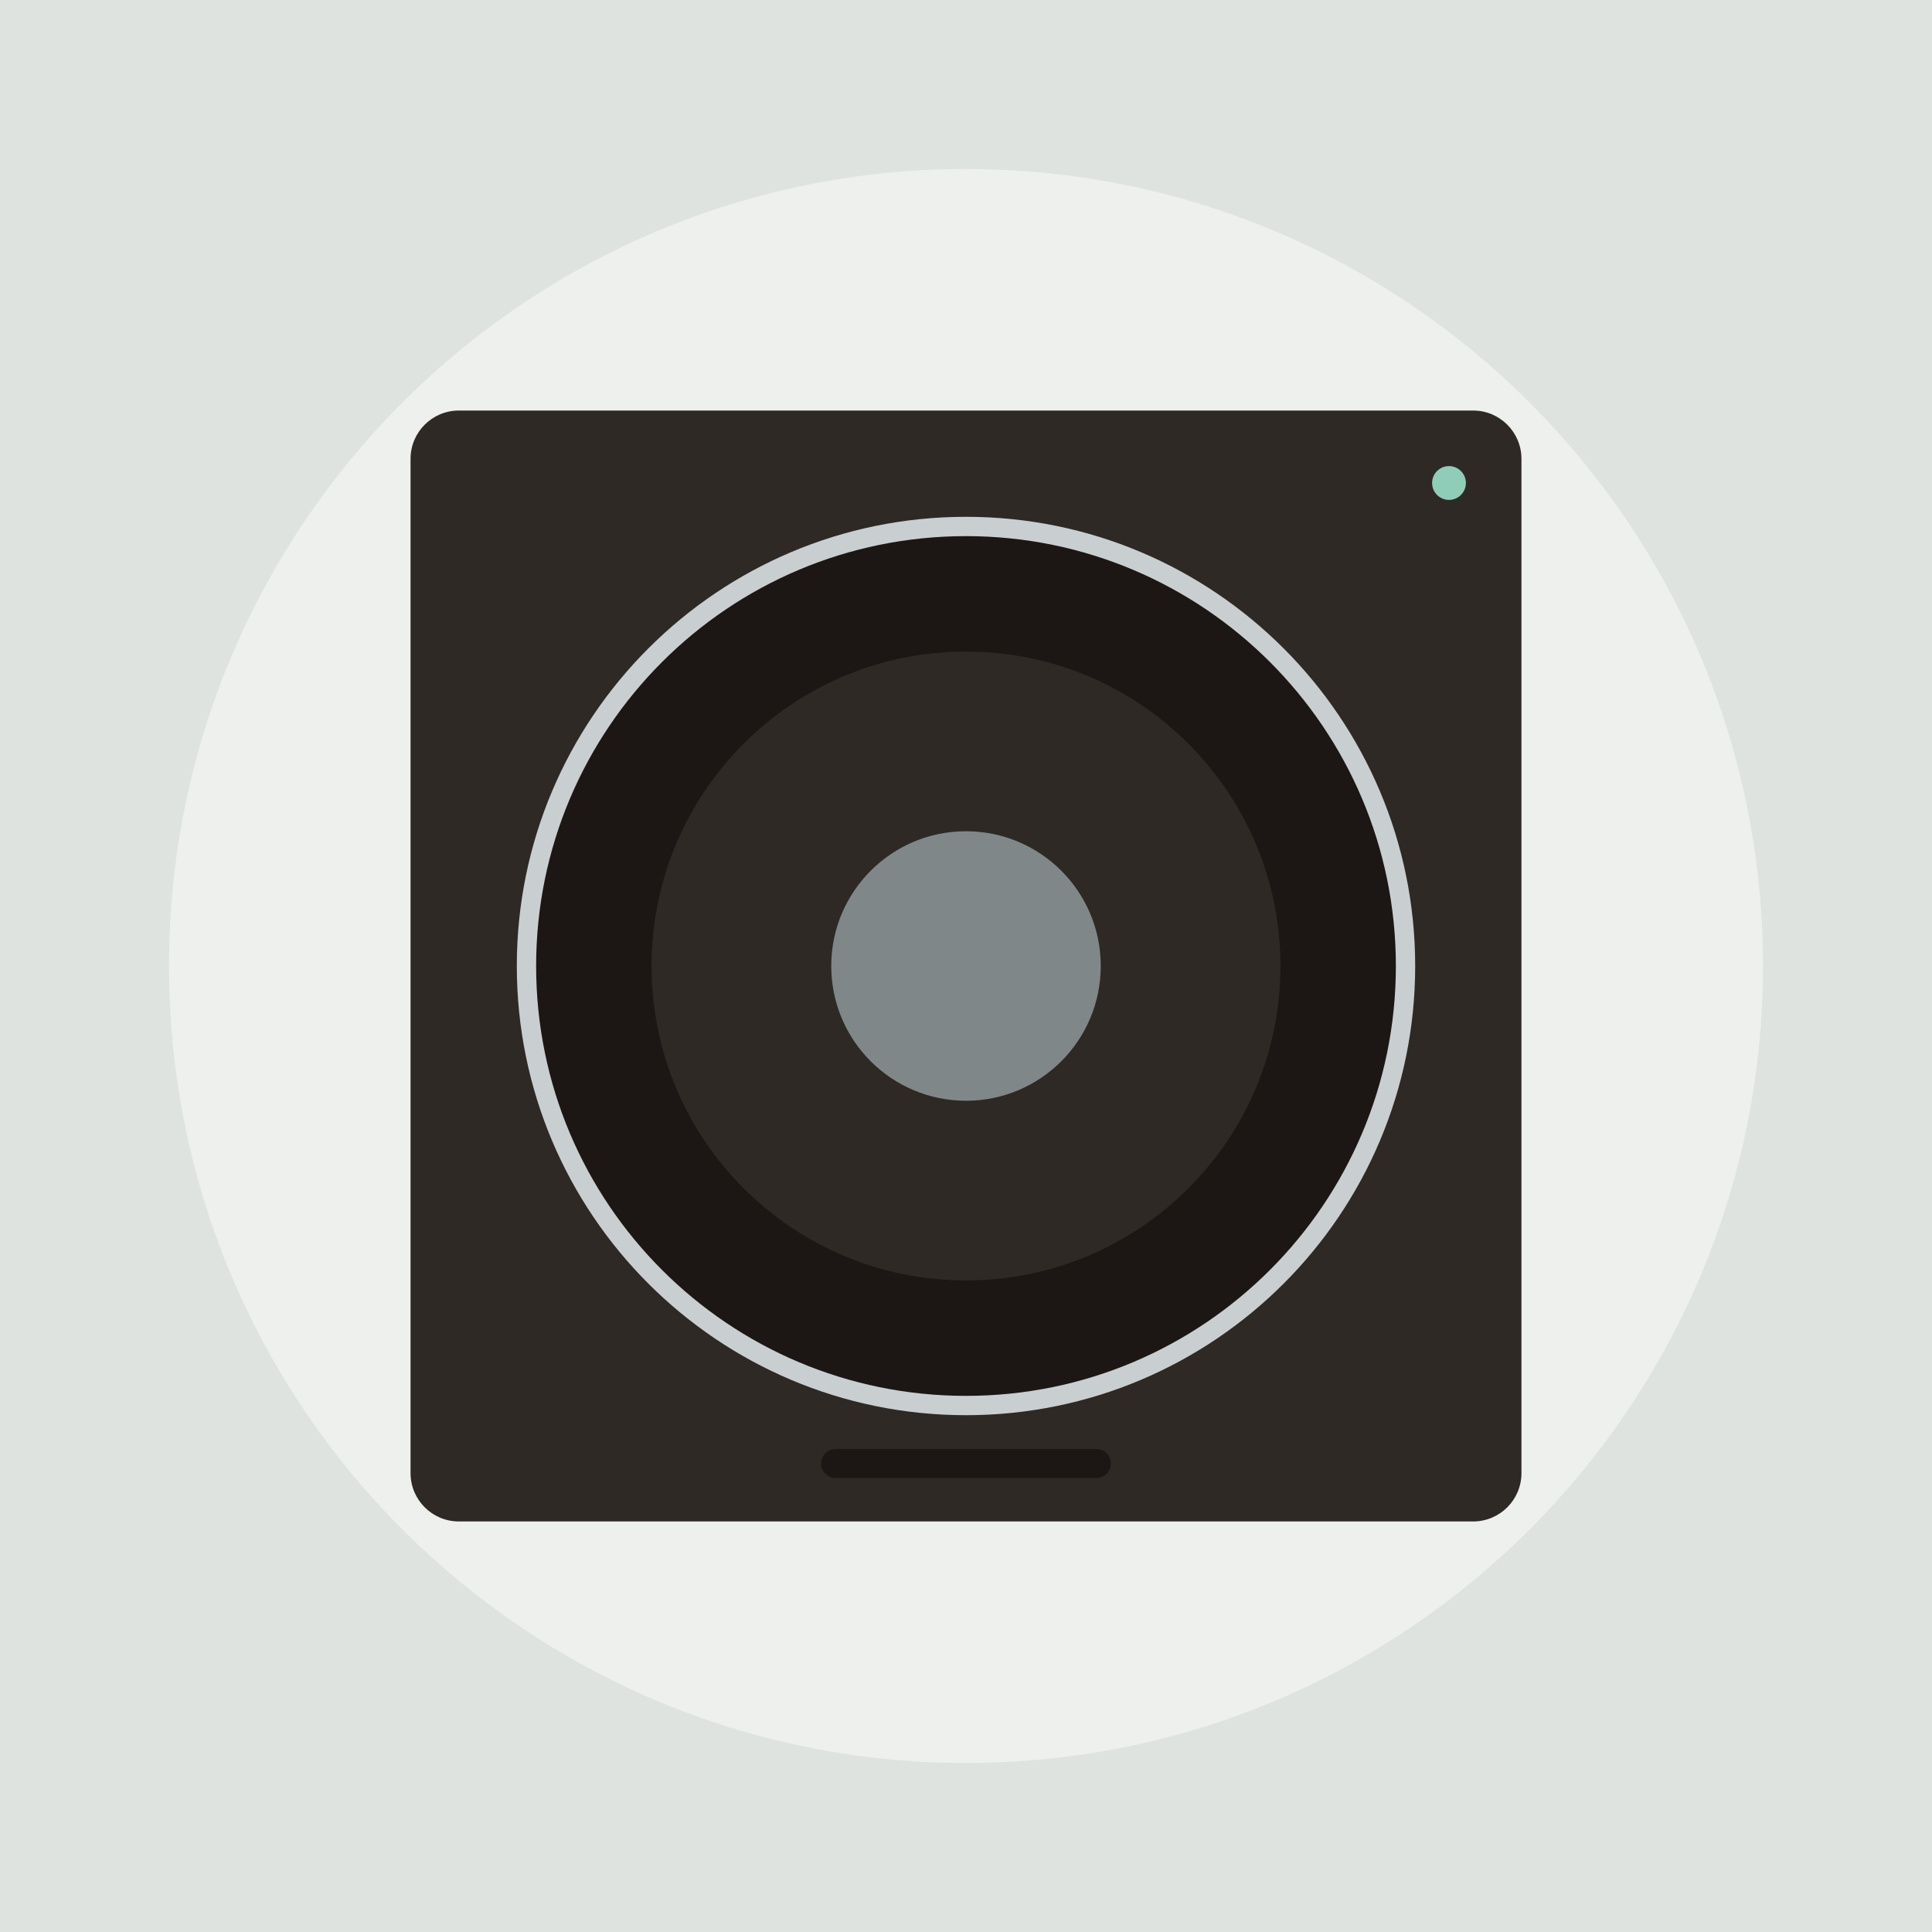
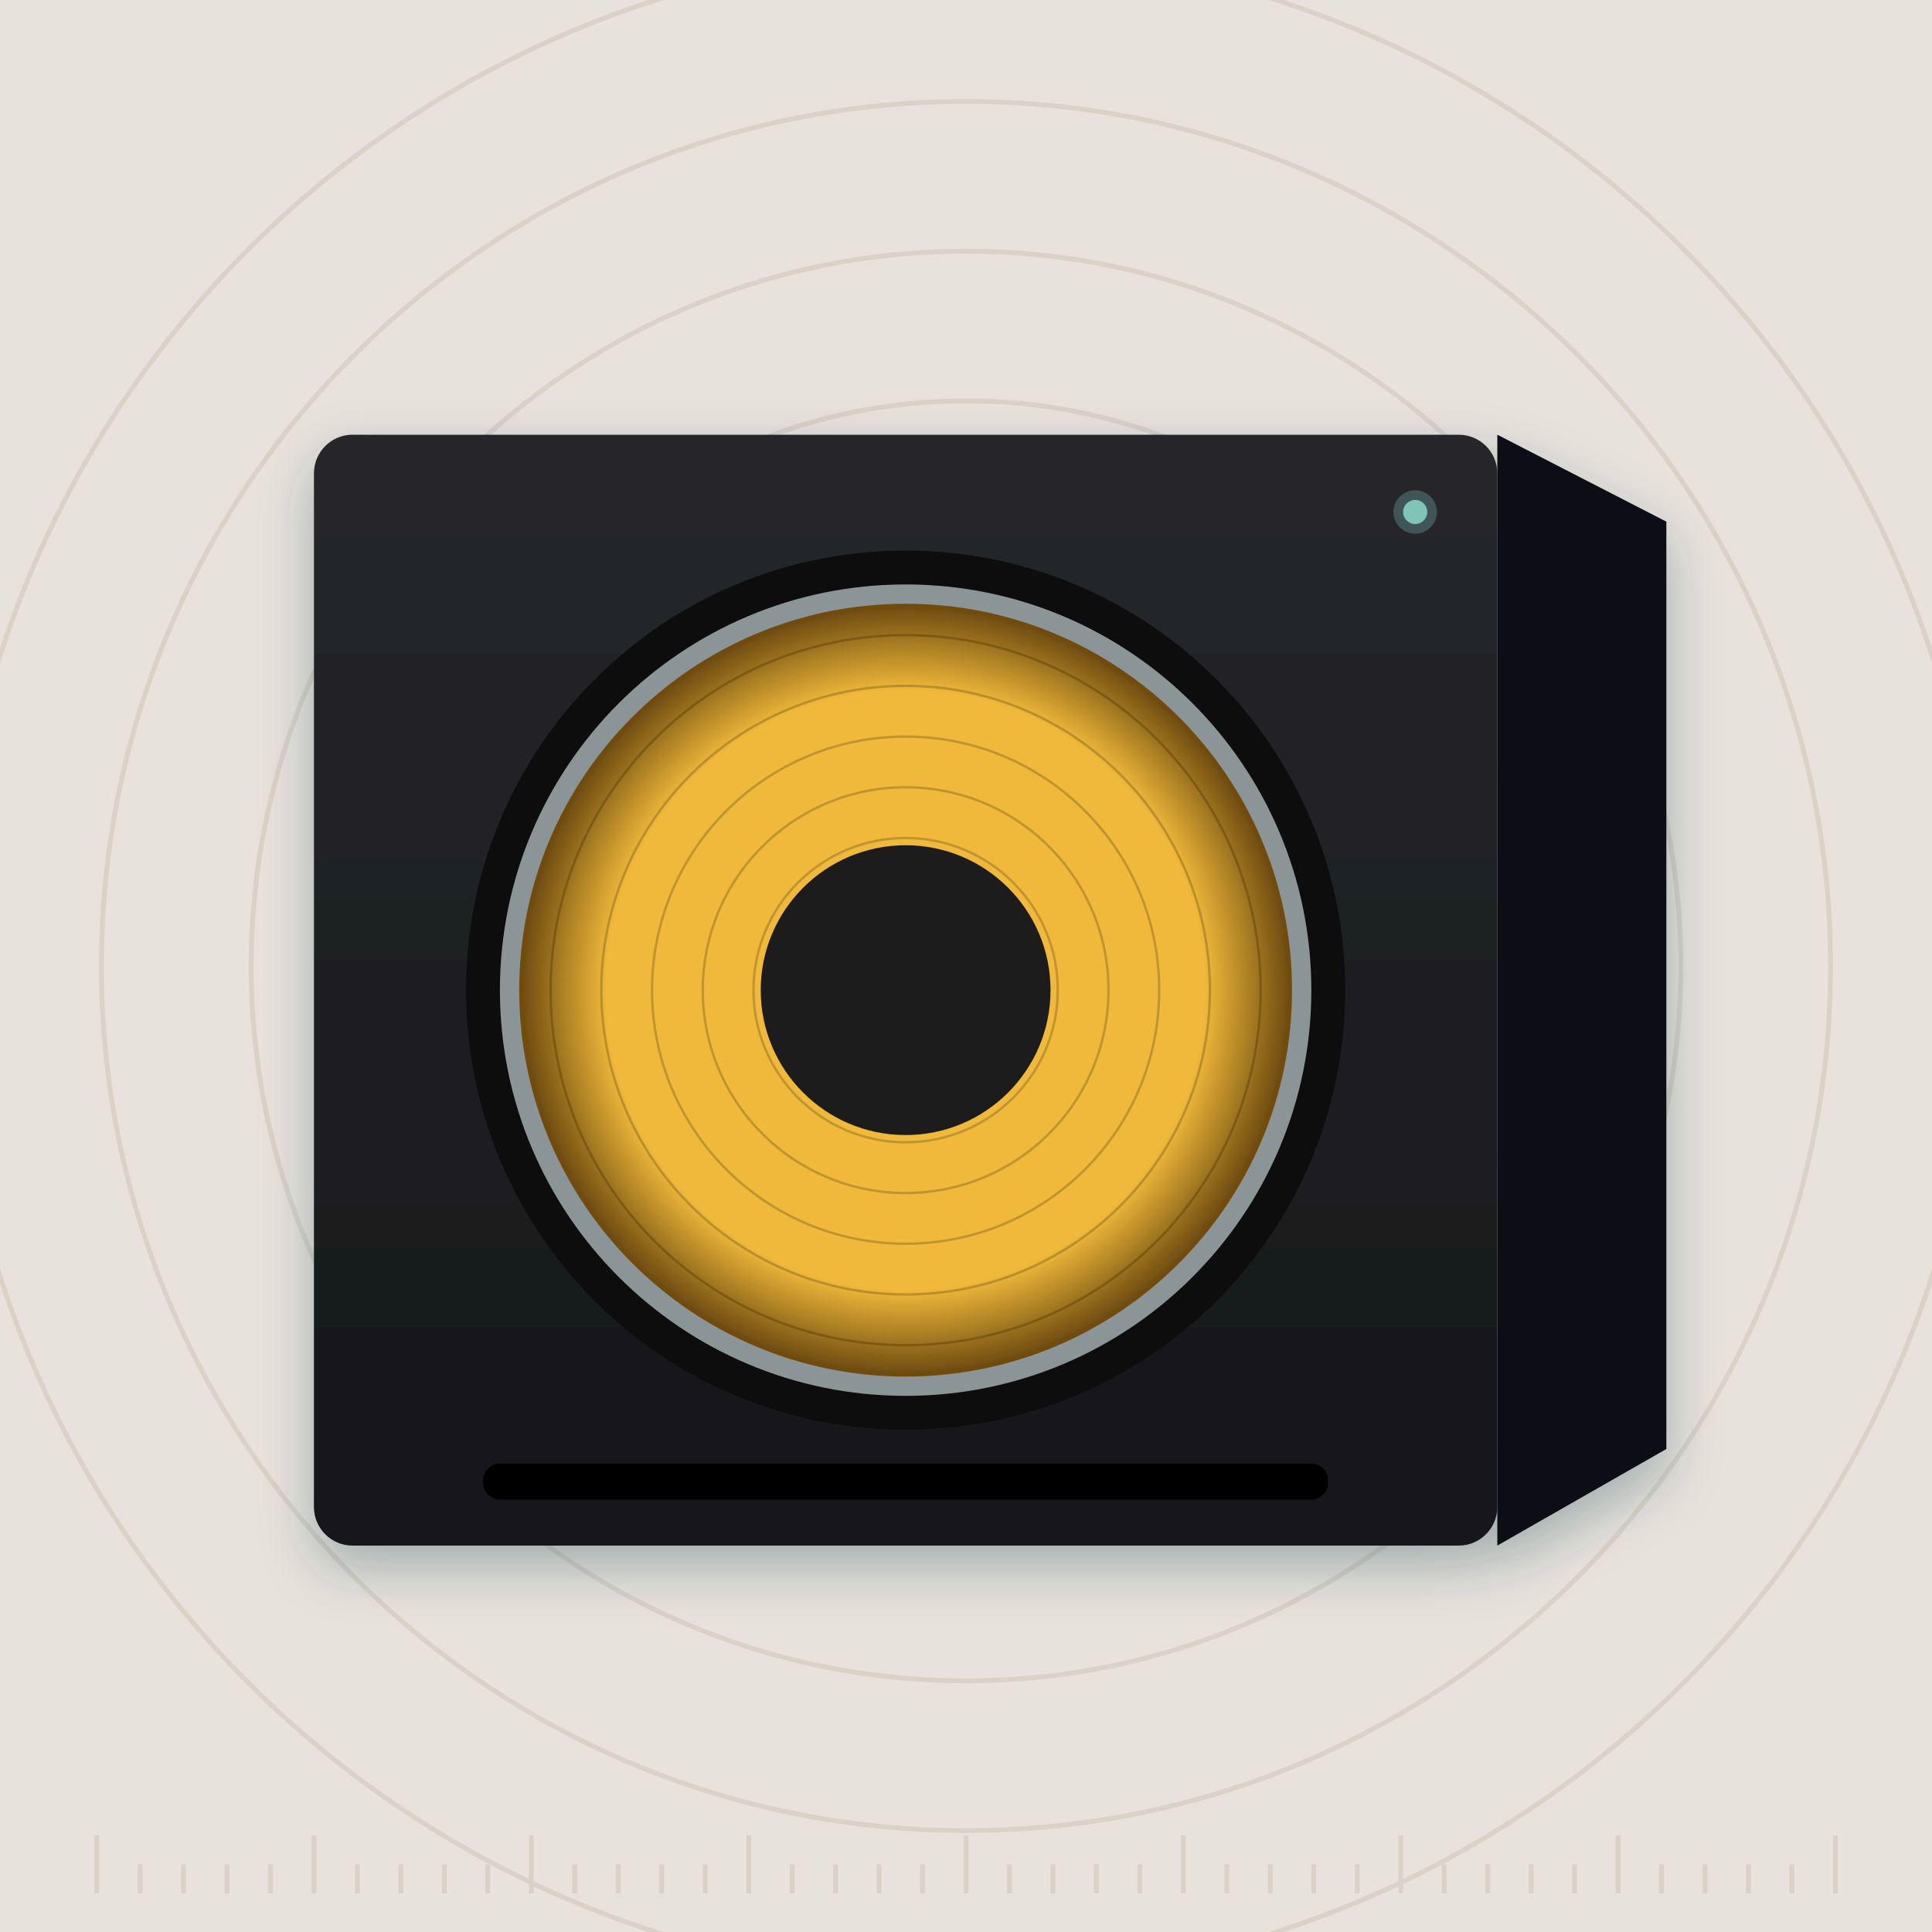
<svg xmlns="http://www.w3.org/2000/svg" viewBox="0 0 800 800">
-   <defs />
-   <rect x="0" y="0" width="800" height="800" fill="#dfe3df" rx="0" />
-   <circle cx="400" cy="400" r="330" fill="#eef0ed" />
-   <rect x="170" y="170" width="460" height="460" fill="#2e2925" rx="20" />
-   <g transform="translate(0 400)">
-     <circle cx="400" cy="0" r="186" fill="#c9ced0" />
-     <circle cx="400" cy="0" r="178" fill="#1c1714" />
-     <circle cx="400" cy="0" r="130.2" fill="#2e2925" />
-     <circle cx="400" cy="0" r="55.8" fill="#7f8789" />
+   <defs>
+     <filter id="s" x="-15%" y="-15%" width="130%" height="130%">
+       <feDropShadow dx="0" dy="9" stdDeviation="11" flood-color="#10394A" flood-opacity=".3" />
+     </filter>
+     <linearGradient id="g0" x1="0" y1="0" x2="0" y2="1">
+       <stop offset="0" stop-color="#26282C" />
+       <stop offset="1" stop-color="#15161A" />
+     </linearGradient>
+     <radialGradient id="g1" cx="0.5" cy="0.5" r="0.5">
+       <stop offset="0" stop-color="#F0B93A" />
+       <stop offset="0.78" stop-color="#F0B93A" />
+       <stop offset="1" stop-color="#6F4C10" />
+     </radialGradient>
+   </defs>
+   <rect x="0" y="0" width="800" height="800" fill="#E7E2DB" />
+   <circle cx="400" cy="400" r="110" fill="none" stroke="#D9D2C8" stroke-width="2" />
+   <circle cx="400" cy="400" r="172" fill="none" stroke="#D9D2C8" stroke-width="2" />
+   <circle cx="400" cy="400" r="234" fill="none" stroke="#D9D2C8" stroke-width="2" />
+   <circle cx="400" cy="400" r="296" fill="none" stroke="#D9D2C8" stroke-width="2" />
+   <circle cx="400" cy="400" r="358" fill="none" stroke="#D9D2C8" stroke-width="2" />
+   <circle cx="400" cy="400" r="420" fill="none" stroke="#D9D2C8" stroke-width="2" />
+   <line x1="40" y1="760" x2="40" y2="784" stroke="#D9D2C8" stroke-width="2" />
+   <line x1="58" y1="772" x2="58" y2="784" stroke="#D9D2C8" stroke-width="2" />
+   <line x1="76" y1="772" x2="76" y2="784" stroke="#D9D2C8" stroke-width="2" />
+   <line x1="94" y1="772" x2="94" y2="784" stroke="#D9D2C8" stroke-width="2" />
+   <line x1="112" y1="772" x2="112" y2="784" stroke="#D9D2C8" stroke-width="2" />
+   <line x1="130" y1="760" x2="130" y2="784" stroke="#D9D2C8" stroke-width="2" />
+   <line x1="148" y1="772" x2="148" y2="784" stroke="#D9D2C8" stroke-width="2" />
+   <line x1="166" y1="772" x2="166" y2="784" stroke="#D9D2C8" stroke-width="2" />
+   <line x1="184" y1="772" x2="184" y2="784" stroke="#D9D2C8" stroke-width="2" />
+   <line x1="202" y1="772" x2="202" y2="784" stroke="#D9D2C8" stroke-width="2" />
+   <line x1="220" y1="760" x2="220" y2="784" stroke="#D9D2C8" stroke-width="2" />
+   <line x1="238" y1="772" x2="238" y2="784" stroke="#D9D2C8" stroke-width="2" />
+   <line x1="256" y1="772" x2="256" y2="784" stroke="#D9D2C8" stroke-width="2" />
+   <line x1="274" y1="772" x2="274" y2="784" stroke="#D9D2C8" stroke-width="2" />
+   <line x1="292" y1="772" x2="292" y2="784" stroke="#D9D2C8" stroke-width="2" />
+   <line x1="310" y1="760" x2="310" y2="784" stroke="#D9D2C8" stroke-width="2" />
+   <line x1="328" y1="772" x2="328" y2="784" stroke="#D9D2C8" stroke-width="2" />
+   <line x1="346" y1="772" x2="346" y2="784" stroke="#D9D2C8" stroke-width="2" />
+   <line x1="364" y1="772" x2="364" y2="784" stroke="#D9D2C8" stroke-width="2" />
+   <line x1="382" y1="772" x2="382" y2="784" stroke="#D9D2C8" stroke-width="2" />
+   <line x1="400" y1="760" x2="400" y2="784" stroke="#D9D2C8" stroke-width="2" />
+   <line x1="418" y1="772" x2="418" y2="784" stroke="#D9D2C8" stroke-width="2" />
+   <line x1="436" y1="772" x2="436" y2="784" stroke="#D9D2C8" stroke-width="2" />
+   <line x1="454" y1="772" x2="454" y2="784" stroke="#D9D2C8" stroke-width="2" />
+   <line x1="472" y1="772" x2="472" y2="784" stroke="#D9D2C8" stroke-width="2" />
+   <line x1="490" y1="760" x2="490" y2="784" stroke="#D9D2C8" stroke-width="2" />
+   <line x1="508" y1="772" x2="508" y2="784" stroke="#D9D2C8" stroke-width="2" />
+   <line x1="526" y1="772" x2="526" y2="784" stroke="#D9D2C8" stroke-width="2" />
+   <line x1="544" y1="772" x2="544" y2="784" stroke="#D9D2C8" stroke-width="2" />
+   <line x1="562" y1="772" x2="562" y2="784" stroke="#D9D2C8" stroke-width="2" />
+   <line x1="580" y1="760" x2="580" y2="784" stroke="#D9D2C8" stroke-width="2" />
+   <line x1="598" y1="772" x2="598" y2="784" stroke="#D9D2C8" stroke-width="2" />
+   <line x1="616" y1="772" x2="616" y2="784" stroke="#D9D2C8" stroke-width="2" />
+   <line x1="634" y1="772" x2="634" y2="784" stroke="#D9D2C8" stroke-width="2" />
+   <line x1="652" y1="772" x2="652" y2="784" stroke="#D9D2C8" stroke-width="2" />
+   <line x1="670" y1="760" x2="670" y2="784" stroke="#D9D2C8" stroke-width="2" />
+   <line x1="688" y1="772" x2="688" y2="784" stroke="#D9D2C8" stroke-width="2" />
+   <line x1="706" y1="772" x2="706" y2="784" stroke="#D9D2C8" stroke-width="2" />
+   <line x1="724" y1="772" x2="724" y2="784" stroke="#D9D2C8" stroke-width="2" />
+   <line x1="742" y1="772" x2="742" y2="784" stroke="#D9D2C8" stroke-width="2" />
+   <line x1="760" y1="760" x2="760" y2="784" stroke="#D9D2C8" stroke-width="2" />
+   <g filter="url(#s)">
+     <path d="M 620 180 L 690 216 V 600 L 620 640 Z" fill="#101114" />
+     <rect x="130" y="180" width="490" height="460" fill="url(#g0)" rx="16" />
+     <circle cx="375" cy="410" r="182" fill="#0A0A0C" />
+     <circle cx="375" cy="410" r="168" fill="#8B9496" />
+     <circle cx="375" cy="410" r="160" fill="url(#g1)" />
+     <circle cx="375" cy="410" r="42" fill="none" stroke="#000" stroke-width="1" opacity="0.2" />,<circle cx="375" cy="410" r="63" fill="none" stroke="#000" stroke-width="1" opacity="0.2" />,<circle cx="375" cy="410" r="84" fill="none" stroke="#000" stroke-width="1" opacity="0.2" />,<circle cx="375" cy="410" r="105" fill="none" stroke="#000" stroke-width="1" opacity="0.2" />,<circle cx="375" cy="410" r="126" fill="none" stroke="#000" stroke-width="1" opacity="0.2" />,<circle cx="375" cy="410" r="147" fill="none" stroke="#000" stroke-width="1" opacity="0.2" />
+     <circle cx="375" cy="410" r="60" fill="#1E1D1F" />
+     <circle cx="586" cy="212" r="9" fill="#7FC4B5" opacity="0.3" />
+     <circle cx="586" cy="212" r="5" fill="#7FC4B5" />
+     <rect x="200" y="606" width="350" height="15" fill="#050506" rx="7" />
  </g>
-   <rect x="340" y="600" width="120" height="12" fill="#1c1714" rx="6" />
-   <circle cx="600" cy="200" r="7" fill="#8fcdb9" />
</svg>
